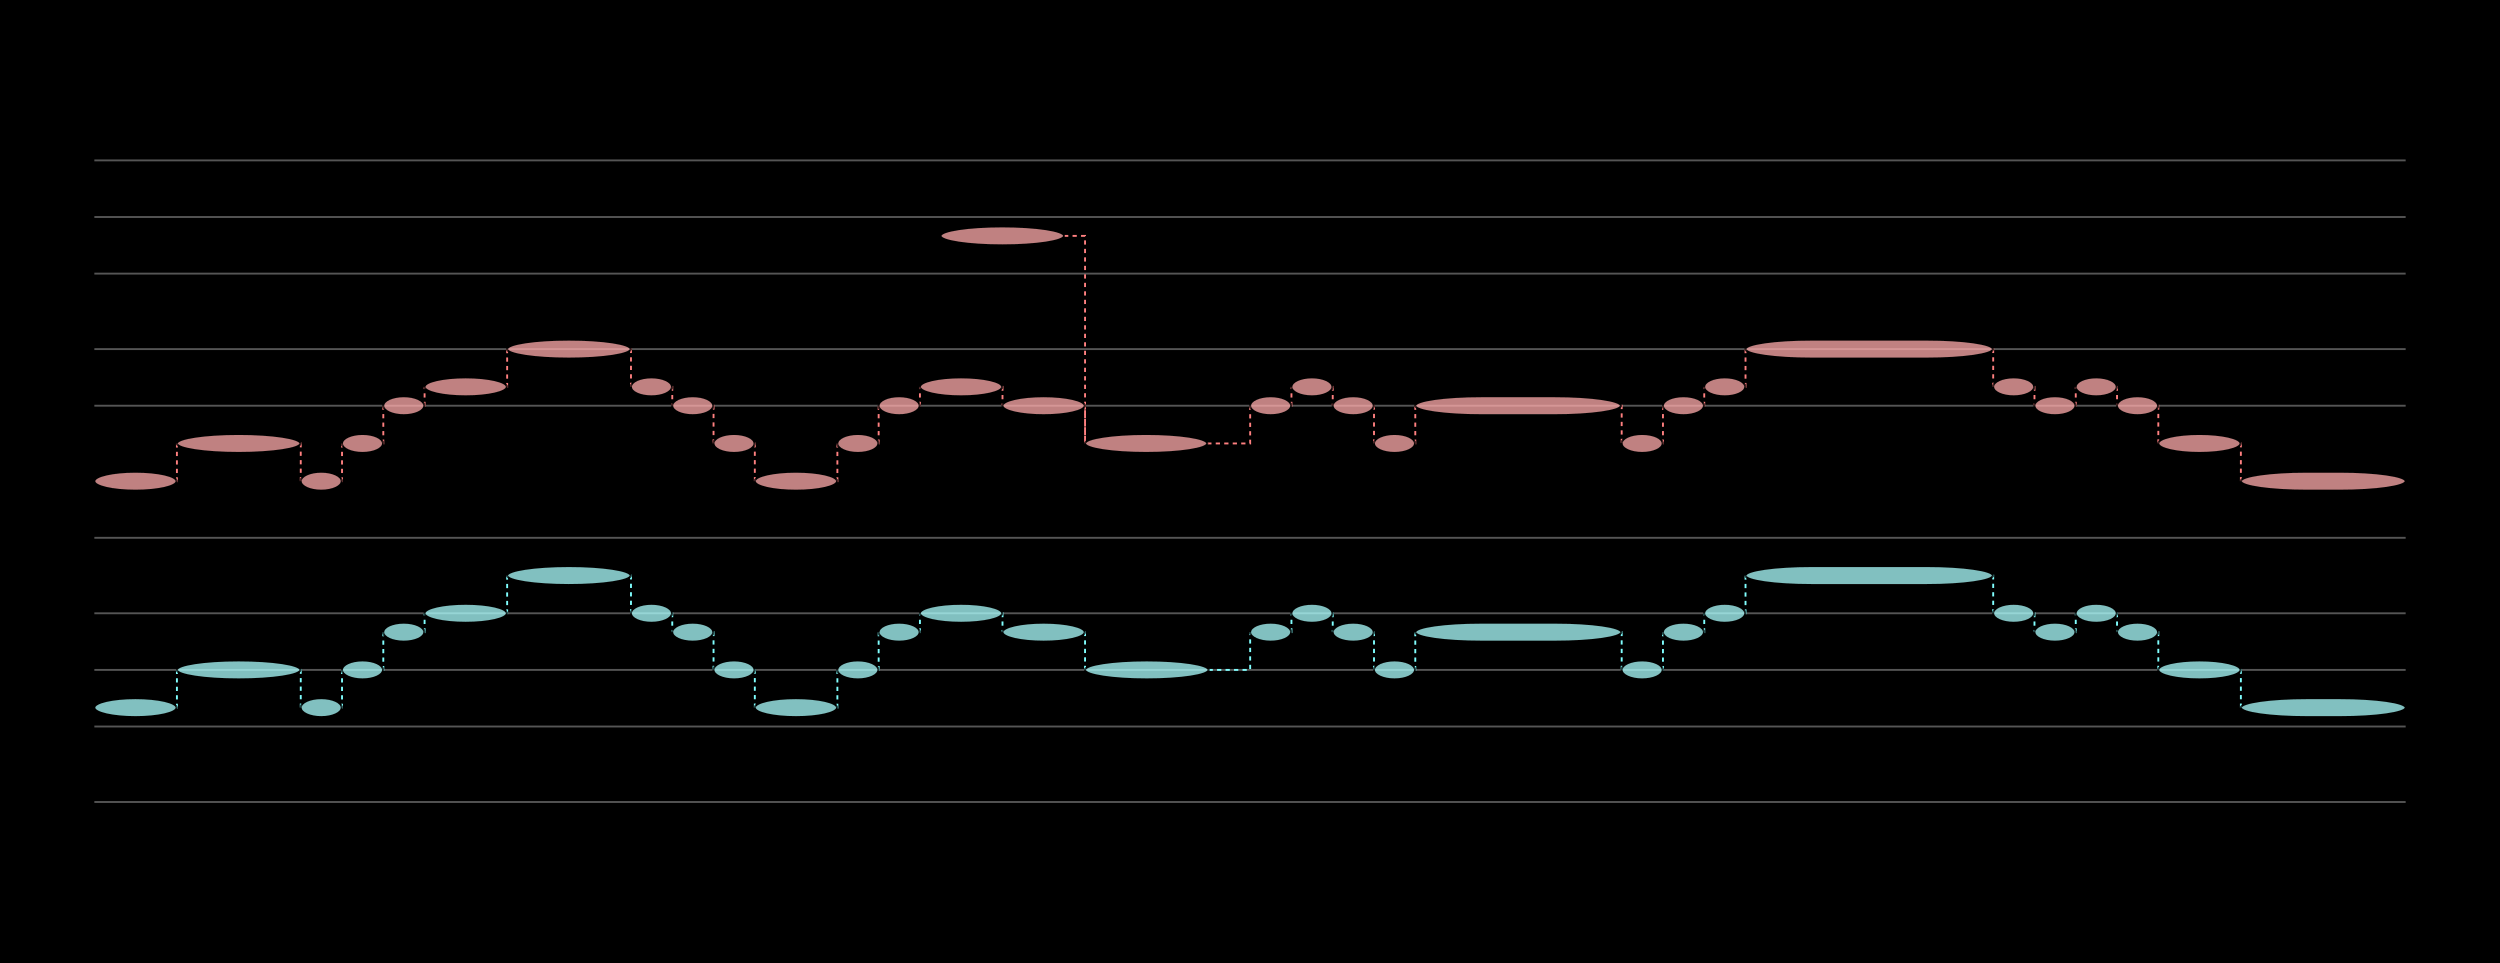
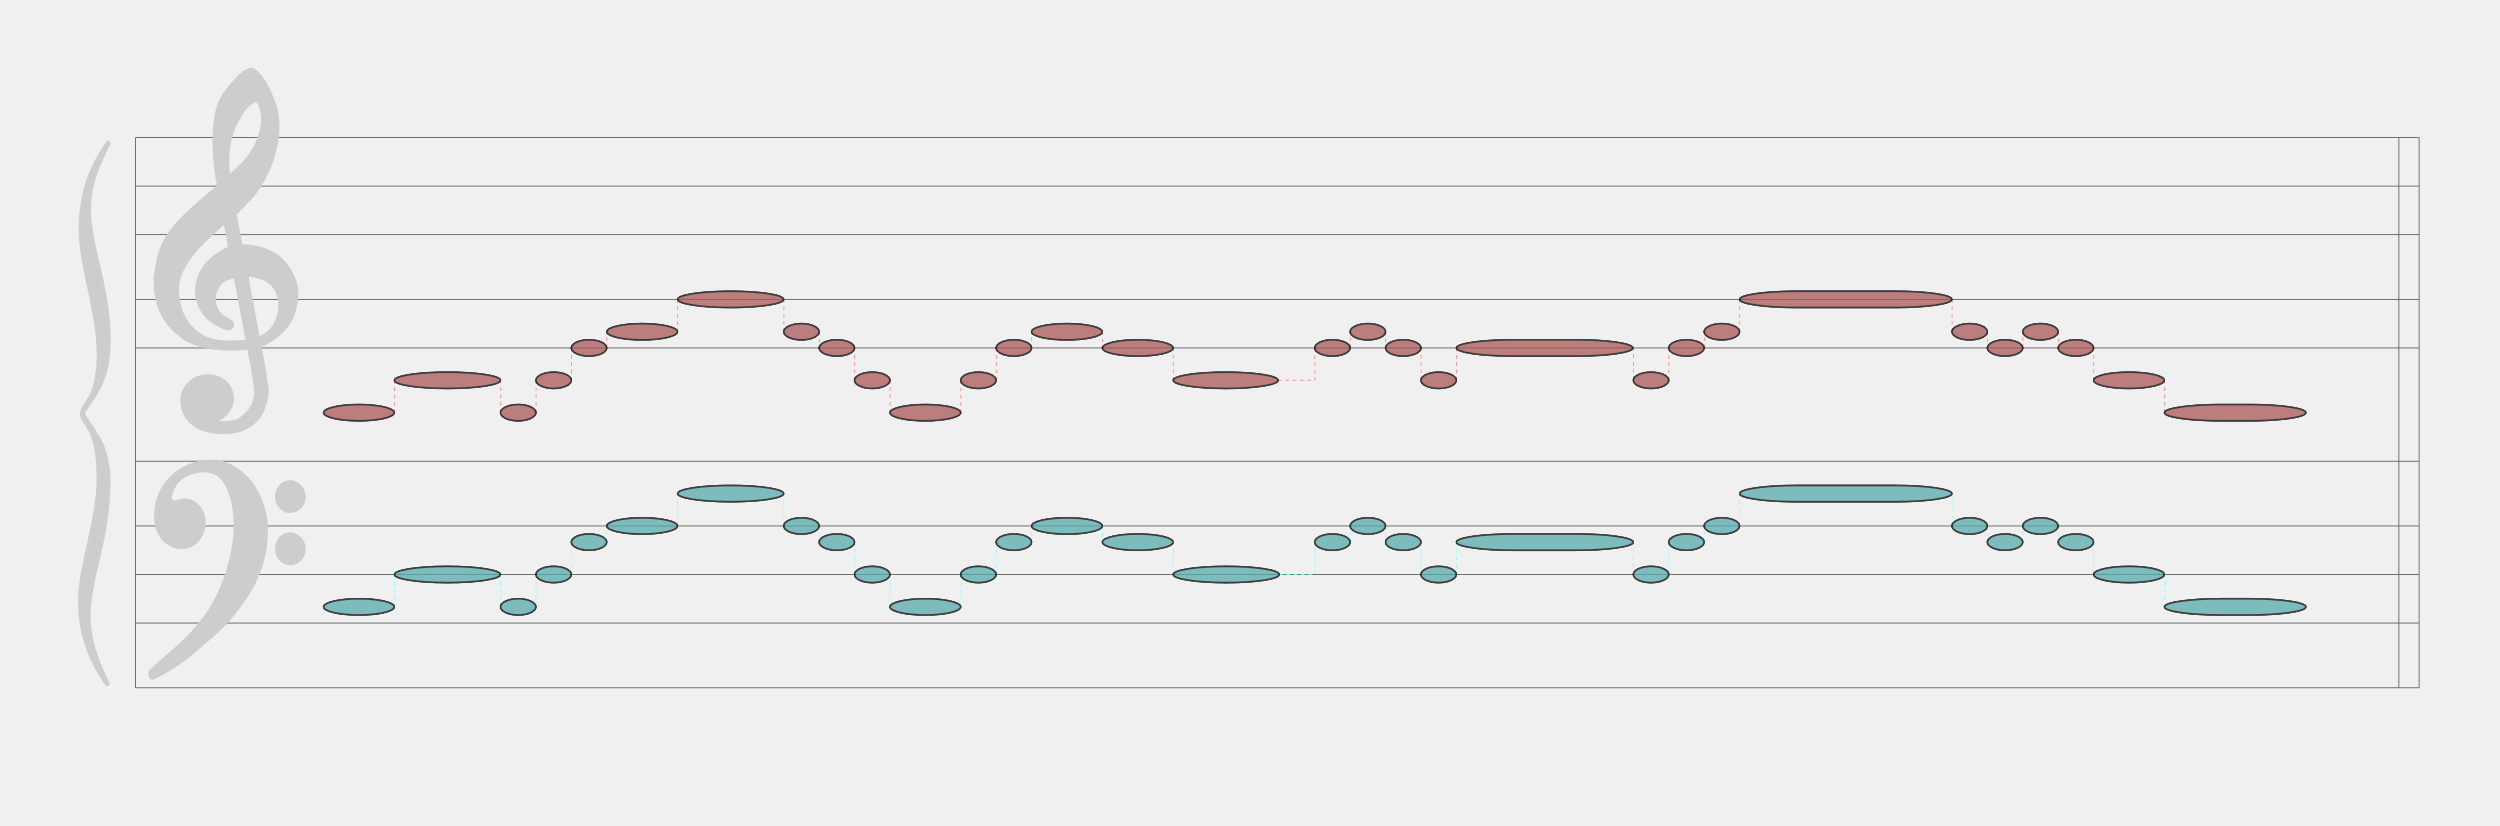
- <svg xmlns="http://www.w3.org/2000/svg" version="1.1" viewPort="0 40 34.995 41" viewBox="-50 -50 1324.82 510" width="1324.82" height="510">
+ <svg xmlns="http://www.w3.org/2000/svg" version="1.1" viewPort="0 40 34.995 41" viewBox="-200 -50 1544.82 510" width="1544.82" height="510">
  <filter id="constantOpacity">
    <feComponentTransfer>
      <feFuncA type="table" tableValues="0 .5 .5" />
    </feComponentTransfer>
  </filter>
-   <rect class="background" x="-500%" y="-500%" width="1000%" height="1000%" style="fill:black" />
  <g transform="scale(35, -10) translate(0, -81)">
-     <g class="staff-lines" stroke-width="0.1" stroke="#555555">
-       <path d="M0 64.5 L34.995 64.5" />
-       <path d="M0 67.5 L34.995 67.5" />
-       <path d="M0 71.5 L34.995 71.5" />
-       <path d="M0 74.5 L34.995 74.5" />
-       <path d="M0 77.5 L34.995 77.5" />
-       <path d="M0 43.5 L34.995 43.5" />
-       <path d="M0 47.5 L34.995 47.5" />
-       <path d="M0 50.5 L34.995 50.5" />
-       <path d="M0 53.5 L34.995 53.5" />
-       <path d="M0 57.5 L34.995 57.5" />
+     <g class="staff-lines" stroke-width="0.5" stroke="#555555">
+       <path vector-effect="non-scaling-stroke" d="M-3.321 64.5 L36.995 64.5" />
+       <path vector-effect="non-scaling-stroke" d="M-3.321 67.5 L36.995 67.5" />
+       <path vector-effect="non-scaling-stroke" d="M-3.321 71.5 L36.995 71.5" />
+       <path vector-effect="non-scaling-stroke" d="M-3.321 74.5 L36.995 74.5" />
+       <path vector-effect="non-scaling-stroke" d="M-3.321 77.5 L36.995 77.5" />
+       <path vector-effect="non-scaling-stroke" d="M-3.321 43.5 L36.995 43.5" />
+       <path vector-effect="non-scaling-stroke" d="M-3.321 47.5 L36.995 47.5" />
+       <path vector-effect="non-scaling-stroke" d="M-3.321 50.5 L36.995 50.5" />
+       <path vector-effect="non-scaling-stroke" d="M-3.321 53.5 L36.995 53.5" />
+       <path vector-effect="non-scaling-stroke" d="M-3.321 57.5 L36.995 57.5" />
+       <path vector-effect="non-scaling-stroke" d="M36.638,43.5 L36.638,77.5" />
+       <path vector-effect="non-scaling-stroke" d="M36.995,43.5 L36.995,77.5" />
+       <path vector-effect="non-scaling-stroke" d="M-3.321,43.5 L-3.321,77.5 z" />
+     </g>
+     <g transform="scale(0.714286, 1)">
+       <g vector-effect="non-scaling-stroke" class="treble-clef" stroke="#cdcdcd" stroke-width="3" fill="#cdcdcd" transform="translate(-17.25, 5.15) scale(0.06, 0.07)">
+         <path vector-effect="non-scaling-stroke" d="M250.026,1080.111c-2.375-5.813-4.501-12.037-5.616-19.656c-1.07-7.32-1.387-15.609-1.62-23.113    c-0.426-13.713,0.409-28.548,1.296-41.038c0.132-1.861,0.517-3.882,0.432-5.183c-0.118-1.794-1.622-3.834-2.484-5.401    c-4.551-8.266-9.023-16.291-13.176-25.488c-3.56-7.883-6.46-16.235-8.316-27.648c-1.087-6.682-1.406-14.26-2.053-21.816   c0-3.313,0-6.623,0-9.936c0.817-17.854,4.099-30.916,9.396-39.743c1.084-1.808,2.228-3.951,3.24-5.186    c6.218-7.579,16.081-9.873,25.812-7.343c0.598-8.887,1.858-19.53,2.376-28.944c0.193-3.49,0.54-7.194,0.54-10.368    c-0.003-13.193-3.44-20.603-7.452-26.135c-3.645-2.613-9.925-3.099-13.176,0.43c4.904-0.174,8.174,5.425,9.612,12.744    c2.427,12.351-1.738,24.386-7.344,25.918c-8.458,2.316-13.738-12.691-11.556-28.295c1.622-11.598,6.603-18.42,13.176-19.655    c5.073-0.956,10.149,0.426,13.608,5.399c1.988,2.858,4.009,7.685,4.968,11.879c1.246,5.448,2.18,12.212,2.16,18.792    c-0.01,3.246-0.453,6.761-0.648,10.152c-0.614,10.689-1.579,19.729-2.376,29.812c6.095,5.437,10.941,13.432,13.392,25.704    c1.302,6.52,2.035,15.517,1.727,23.111c-0.375,9.302-2.565,17.712-5.183,23.975c-3.863,9.248-9.852,13.985-17.604,14.257    c-0.849,9.749-1.633,19.633-2.593,29.159c2.376,4.619,4.55,9.643,6.805,14.906c2.185,5.095,3.892,11.286,5.508,17.712    c2.98,11.855,5.576,29.004,5.4,46.44c-0.102,10.157-1.538,19.319-3.24,27.215c-1.691,7.847-3.557,15.81-6.912,20.089    c-0.36,0-0.72,0-1.08,0C254.113,1090.306,252.068,1085.104,250.026,1080.111z M248.19,997.6    c-1.362,15.429-0.295,36.475,2.7,48.384c1.367,5.441,2.426,10.329,4.428,15.122c0.854,2.04,3.006,5.909,4.104,5.83    c2.104-0.153,3.064-9.245,3.24-13.824c0.542-14.092-2.623-28.387-5.832-37.366C254.247,1008.515,250.911,1002.572,248.19,997.6z     M249.27,935.823c-6.565-5.809-13.02-17.569-13.716-34.776c-0.425-10.517,1.463-18.693,3.888-24.624    c1.422-3.478,3.789-6.692,6.156-9.072c1.287-1.293,4.09-3.666,3.996,1.296c-0.048,2.584-2.504,4.06-3.888,6.263    c-2.557,4.079-4.489,12.399-3.348,21.385c0.481,3.784,1.636,7.983,2.808,10.153c1.458,2.697,3.725,4.34,6.048,5.615    c1.987-19.137,3.451-39.323,5.292-58.753c-4.493-1.347-9.224-1.49-13.068-0.213c-6.922,2.298-11.753,12.045-14.256,23.111    c-1.838,8.128-2.944,20.546-1.837,31.752c0.529,5.353,1.939,11.271,3.348,15.984c4.113,13.751,11.055,26.606,16.308,36.289    C247.971,952.523,248.466,943.862,249.27,935.823z M260.286,855.473c-1.479,19.361-3.545,38.701-4.86,57.671    c5.07-0.638,9.023-3.541,11.556-9.718c4.25-10.369,3.378-29.217-0.648-39.53C264.924,860.283,262.694,856.868,260.286,855.473z" />
+       </g>
+       <g class="bass-clef" fill="#cdcdcd" stroke="#cdcdcd" transform="scale(1.02, 1) translate(-0.25, 0.25)" stroke-width="3">
+         <g transform="matrix(0.1835537,0,0,0.1830159,-98.29797,-1128.841)">
+           <path vector-effect="non-scaling-stroke" d="M514.308,6407.837c3.419,4.086,5.655,9.64,7.124,12.803     c2.204,4.648,4.046,10.097,5.538,16.384c1.492,6.287,2.238,13.068,2.238,20.385c0,4.115-0.338,7.925-0.991,11.507     c-0.653,3.543-1.527,6.4-2.647,8.459c-1.108,2.095-2.297,3.125-3.545,3.125c-1.142,0-2.262-0.687-3.369-2.135     c-1.119-1.41-2.029-3.505-2.752-6.325c-0.711-2.819-1.073-6.135-1.073-9.982c0-3.011,0.326-5.411,0.968-7.317     c0.653-1.867,1.446-2.78,2.379-2.78c0.513,0,0.991,0.342,1.422,1.104c0.431,0.724,0.769,1.753,1.014,3.011     c0.245,1.257,0.373,2.628,0.373,4.077c0,2.019-0.245,3.733-0.735,5.144c-0.501,1.41-1.049,2.132-1.667,2.132     c-0.21,0-0.466-0.152-0.781-0.38c-0.303-0.229-0.501-0.342-0.571-0.342c-0.14,0-0.292,0.152-0.466,0.495     c-0.175,0.342-0.268,0.799-0.292,1.41c0.07,0.495,0.117,0.838,0.117,1.104c0.338,2.896,0.944,4.953,1.796,6.249     c0.863,1.258,1.784,1.905,2.763,1.905c1.014,0,1.83-0.953,2.46-2.858c0.63-1.943,1.073-4.344,1.329-7.277     c0.268-2.896,0.396-5.981,0.396-9.22c-0.035-3.468-0.221-7.125-0.583-10.897c-0.361-3.81-0.804-7.163-1.317-10.059     c-0.653-3.925-1.458-7.468-2.414-10.593c-0.956-3.124-1.889-5.752-2.775-7.849c-0.886-2.133-2.731-5.973-4.104-9.297     C514,6409.468,514.126,6407.62,514.308,6407.837z" />
+           <path vector-effect="non-scaling-stroke" d="M531.259,6465.557c0.313-0.979,0.705-1.415,1.189-1.415     c0.457,0,0.862,0.436,1.228,1.306c0.339,0.908,0.522,2.032,0.522,3.339c0,1.233-0.17,2.358-0.522,3.302     c-0.353,0.979-0.745,1.488-1.163,1.488c-0.483,0-0.888-0.436-1.215-1.343c-0.34-0.871-0.509-1.958-0.509-3.266     C530.789,6467.626,530.945,6466.5,531.259,6465.557z" />
+           <path vector-effect="non-scaling-stroke" d="M531.272,6447.847c0.327-0.871,0.732-1.342,1.241-1.342     c0.457,0,0.849,0.471,1.189,1.378c0.327,0.908,0.497,2.033,0.497,3.447c0,1.162-0.183,2.214-0.522,3.193     c-0.366,0.98-0.745,1.452-1.163,1.452c-0.509,0-0.914-0.436-1.241-1.343c-0.313-0.87-0.483-1.996-0.483-3.301     C530.789,6449.879,530.958,6448.717,531.272,6447.847z" />
+         </g>
+       </g>
+     </g>
+     <g transform="scale(0.714286, 1)">
+       <g class="brace" transform="rotate(0.2) translate(30.5,-324) scale(1,-1) scale(.0175)">
+         <path vector-effect="non-scaling-stroke" stroke="#cdcdcd" fill="#cdcdcd" stroke-width="3" stroke-linejoin="round" d="M-2031.812-22924.453    c-24.919,88.91-36.494,171.418-39.024,279.09c-2.379,101.156,9.877,207.264,16.991,305.533    c6.605,91.162,10.955,191.51-0.048,282.248c-2.757,22.732-8.614,43.227-13.597,63.254c-8.261,33.207-2.886,38.68,5.136,72.111    c10.485,43.689,11.808,90.887,13.172,140.795c3.604,132-16.215,270.613-24.675,400.074    c-8.818,134.883,3.651,255.861,34.113,366.164c-17.906-92.289-29.886-179.082-25.068-283.635    c4.572-99.275,18.379-195.207,24.078-294.23c5.11-88.826,9.914-203.154-8.344-284.342c-4.91-21.82-10.217-42.227-15.835-62.98    c-9.146-33.812-7.235-31.322,2.353-65.664c11.021-39.504,20.774-80.965,24.589-128.662c10.5-131.361-2.347-271.072-13.816-398.416    c-5.957-66.148-10.878-134.006-7.34-202.238C-2055.575-22803.877-2044.086-22863.117-2031.812-22924.453L-2031.812-22924.453z" />
+       </g>
    </g>
    <g style="stroke-width:1; stroke:black;">
-       <g class="note-lines track-2" fill="none" stroke="hsl(180, 100%, 75%)" stroke-dasharray="2.25" stroke-width="1">
+       <g class="note-lines track-2" fill="none" stroke="hsl(180, 100%, 75%)" stroke-dasharray="2.25" vector-effect="non-scaling-stroke" stroke-width="0.5">
        <path vector-effect="non-scaling-stroke" d=" M1.245 48.5 L1.25 48.5 L1.25 50.5" />
        <path vector-effect="non-scaling-stroke" d=" M3.12 50.5 L3.125 50.5 L3.125 48.5" />
        <path vector-effect="non-scaling-stroke" d=" M3.745 48.5 L3.75 48.5 L3.75 50.5" />
        <path vector-effect="non-scaling-stroke" d=" M4.37 50.5 L4.375 50.5 L4.375 52.5" />
        <path vector-effect="non-scaling-stroke" d=" M4.995 52.5 L5 52.5 L5 53.5" />
        <path vector-effect="non-scaling-stroke" d=" M6.245 53.5 L6.25 53.5 L6.25 55.5" />
        <path vector-effect="non-scaling-stroke" d=" M8.12 55.5 L8.125 55.5 L8.125 53.5" />
        <path vector-effect="non-scaling-stroke" d=" M8.745 53.5 L8.75 53.5 L8.75 52.5" />
        <path vector-effect="non-scaling-stroke" d=" M9.37 52.5 L9.375 52.5 L9.375 50.5" />
        <path vector-effect="non-scaling-stroke" d=" M9.995 50.5 L10 50.5 L10 48.5" />
        <path vector-effect="non-scaling-stroke" d=" M11.245 48.5 L11.25 48.5 L11.25 50.5" />
        <path vector-effect="non-scaling-stroke" d=" M11.87 50.5 L11.875 50.5 L11.875 52.5" />
        <path vector-effect="non-scaling-stroke" d=" M12.495 52.5 L12.5 52.5 L12.5 53.5" />
        <path vector-effect="non-scaling-stroke" d=" M13.745 53.5 L13.75 53.5 L13.75 52.5" />
        <path vector-effect="non-scaling-stroke" d=" M14.995 52.5 L15 52.5 L15 50.5" />
        <path vector-effect="non-scaling-stroke" d=" M16.87 50.5 L17.5 50.5 L17.5 52.5" />
        <path vector-effect="non-scaling-stroke" d=" M18.12 52.5 L18.125 52.5 L18.125 53.5" />
        <path vector-effect="non-scaling-stroke" d=" M18.745 53.5 L18.75 53.5 L18.75 52.5" />
        <path vector-effect="non-scaling-stroke" d=" M19.37 52.5 L19.375 52.5 L19.375 50.5" />
        <path vector-effect="non-scaling-stroke" d=" M19.995 50.5 L20 50.5 L20 52.5" />
        <path vector-effect="non-scaling-stroke" d=" M23.12 52.5 L23.125 52.5 L23.125 50.5" />
        <path vector-effect="non-scaling-stroke" d=" M23.745 50.5 L23.75 50.5 L23.75 52.5" />
        <path vector-effect="non-scaling-stroke" d=" M24.37 52.5 L24.375 52.5 L24.375 53.5" />
        <path vector-effect="non-scaling-stroke" d=" M24.995 53.5 L25 53.5 L25 55.5" />
        <path vector-effect="non-scaling-stroke" d=" M28.745 55.5 L28.75 55.5 L28.75 53.5" />
        <path vector-effect="non-scaling-stroke" d=" M29.37 53.5 L29.375 53.5 L29.375 52.5" />
        <path vector-effect="non-scaling-stroke" d=" M29.995 52.5 L30 52.5 L30 53.5" />
        <path vector-effect="non-scaling-stroke" d=" M30.62 53.5 L30.625 53.5 L30.625 52.5" />
        <path vector-effect="non-scaling-stroke" d=" M31.245 52.5 L31.25 52.5 L31.25 50.5" />
        <path vector-effect="non-scaling-stroke" d=" M32.495 50.5 L32.5 50.5 L32.5 48.5" />
      </g>
-       <g class="note-lines track-1" fill="none" stroke="hsl(0, 100%, 75%)" stroke-dasharray="2.25" stroke-width="1">
+       <g class="note-lines track-1" fill="none" stroke="hsl(0, 100%, 75%)" stroke-dasharray="2.25" vector-effect="non-scaling-stroke" stroke-width="0.5">
        <path vector-effect="non-scaling-stroke" d=" M1.245 60.5 L1.25 60.5 L1.25 62.5" />
        <path vector-effect="non-scaling-stroke" d=" M3.12 62.5 L3.125 62.5 L3.125 60.5" />
        <path vector-effect="non-scaling-stroke" d=" M3.745 60.5 L3.75 60.5 L3.75 62.5" />
        <path vector-effect="non-scaling-stroke" d=" M4.37 62.5 L4.375 62.5 L4.375 64.5" />
        <path vector-effect="non-scaling-stroke" d=" M4.995 64.5 L5 64.5 L5 65.5" />
        <path vector-effect="non-scaling-stroke" d=" M6.245 65.5 L6.25 65.5 L6.25 67.5" />
        <path vector-effect="non-scaling-stroke" d=" M8.12 67.5 L8.125 67.5 L8.125 65.5" />
        <path vector-effect="non-scaling-stroke" d=" M8.745 65.5 L8.75 65.5 L8.75 64.5" />
        <path vector-effect="non-scaling-stroke" d=" M9.37 64.5 L9.375 64.5 L9.375 62.5" />
        <path vector-effect="non-scaling-stroke" d=" M9.995 62.5 L10 62.5 L10 60.5" />
        <path vector-effect="non-scaling-stroke" d=" M11.245 60.5 L11.25 60.5 L11.25 62.5" />
        <path vector-effect="non-scaling-stroke" d=" M11.87 62.5 L11.875 62.5 L11.875 64.5" />
        <path vector-effect="non-scaling-stroke" d=" M12.495 64.5 L12.5 64.5 L12.5 65.5" />
        <path vector-effect="non-scaling-stroke" d=" M13.745 65.5 L13.75 65.5 L13.75 64.5" />
-         <path vector-effect="non-scaling-stroke" d=" M14.682 73.5 L15 73.5 L15 62.5" />
        <path vector-effect="non-scaling-stroke" d=" M14.995 64.5 L15 64.5 L15 62.5" />
        <path vector-effect="non-scaling-stroke" d=" M16.85 62.5 L17.5 62.5 L17.5 64.5" />
        <path vector-effect="non-scaling-stroke" d=" M18.12 64.5 L18.125 64.5 L18.125 65.5" />
        <path vector-effect="non-scaling-stroke" d=" M18.745 65.5 L18.75 65.5 L18.75 64.5" />
        <path vector-effect="non-scaling-stroke" d=" M19.37 64.5 L19.375 64.5 L19.375 62.5" />
        <path vector-effect="non-scaling-stroke" d=" M19.995 62.5 L20 62.5 L20 64.5" />
        <path vector-effect="non-scaling-stroke" d=" M23.112 64.5 L23.125 64.5 L23.125 62.5" />
        <path vector-effect="non-scaling-stroke" d=" M23.745 62.5 L23.75 62.5 L23.75 64.5" />
        <path vector-effect="non-scaling-stroke" d=" M24.37 64.5 L24.375 64.5 L24.375 65.5" />
        <path vector-effect="non-scaling-stroke" d=" M24.995 65.5 L25 65.5 L25 67.5" />
        <path vector-effect="non-scaling-stroke" d=" M28.745 67.5 L28.75 67.5 L28.75 65.5" />
        <path vector-effect="non-scaling-stroke" d=" M29.37 65.5 L29.375 65.5 L29.375 64.5" />
        <path vector-effect="non-scaling-stroke" d=" M29.995 64.5 L30 64.5 L30 65.5" />
        <path vector-effect="non-scaling-stroke" d=" M30.62 65.5 L30.625 65.5 L30.625 64.5" />
        <path vector-effect="non-scaling-stroke" d=" M31.245 64.5 L31.25 64.5 L31.25 62.5" />
        <path vector-effect="non-scaling-stroke" d=" M32.495 62.5 L32.5 62.5 L32.5 60.5" />
      </g>
-       <g opacity="0.5" class="note-backdrops track-2" style="fill:white;">
+       <g opacity="0.5" class="note-backdrops track-2" style="fill:black;">
        <g class="note key-48 ont-0d000 offt-1d245 minima">
          <rect vector-effect="non-scaling-stroke" rx="1" ry="1" x="0" y="48" width="1.245" height="1" />
        </g>
        <g class="note key-50 ont-1d250 offt-3d120">
          <rect vector-effect="non-scaling-stroke" rx="1" ry="1" x="1.25" y="50" width="1.87" height="1" />
        </g>
        <g class="note key-48 ont-3d125 offt-3d745 minima">
          <rect vector-effect="non-scaling-stroke" rx="1" ry="1" x="3.125" y="48" width="0.62" height="1" />
        </g>
        <g class="note key-50 ont-3d750 offt-4d370">
          <rect vector-effect="non-scaling-stroke" rx="1" ry="1" x="3.75" y="50" width="0.62" height="1" />
        </g>
        <g class="note key-52 ont-4d375 offt-4d995">
          <rect vector-effect="non-scaling-stroke" rx="1" ry="1" x="4.375" y="52" width="0.62" height="1" />
        </g>
        <g class="note key-53 ont-5d000 offt-6d245">
          <rect vector-effect="non-scaling-stroke" rx="1" ry="1" x="5" y="53" width="1.245" height="1" />
        </g>
        <g class="note key-55 ont-6d250 offt-8d120 maxima">
          <rect vector-effect="non-scaling-stroke" rx="1" ry="1" x="6.25" y="55" width="1.87" height="1" />
        </g>
        <g class="note key-53 ont-8d125 offt-8d745">
          <rect vector-effect="non-scaling-stroke" rx="1" ry="1" x="8.125" y="53" width="0.62" height="1" />
        </g>
        <g class="note key-52 ont-8d750 offt-9d370">
          <rect vector-effect="non-scaling-stroke" rx="1" ry="1" x="8.75" y="52" width="0.62" height="1" />
        </g>
        <g class="note key-50 ont-9d375 offt-9d995">
          <rect vector-effect="non-scaling-stroke" rx="1" ry="1" x="9.375" y="50" width="0.62" height="1" />
        </g>
        <g class="note key-48 ont-10d000 offt-11d245 minima">
          <rect vector-effect="non-scaling-stroke" rx="1" ry="1" x="10" y="48" width="1.245" height="1" />
        </g>
        <g class="note key-50 ont-11d250 offt-11d870">
          <rect vector-effect="non-scaling-stroke" rx="1" ry="1" x="11.25" y="50" width="0.62" height="1" />
        </g>
        <g class="note key-52 ont-11d875 offt-12d495">
          <rect vector-effect="non-scaling-stroke" rx="1" ry="1" x="11.875" y="52" width="0.62" height="1" />
        </g>
        <g class="note key-53 ont-12d500 offt-13d745">
          <rect vector-effect="non-scaling-stroke" rx="1" ry="1" x="12.5" y="53" width="1.245" height="1" />
        </g>
        <g class="note key-52 ont-13d750 offt-14d995">
          <rect vector-effect="non-scaling-stroke" rx="1" ry="1" x="13.75" y="52" width="1.245" height="1" />
        </g>
        <g class="note key-50 ont-15d000 offt-16d870">
          <rect vector-effect="non-scaling-stroke" rx="1" ry="1" x="15" y="50" width="1.87" height="1" />
        </g>
        <g class="note key-52 ont-17d500 offt-18d120">
          <rect vector-effect="non-scaling-stroke" rx="1" ry="1" x="17.5" y="52" width="0.62" height="1" />
        </g>
        <g class="note key-53 ont-18d125 offt-18d745">
          <rect vector-effect="non-scaling-stroke" rx="1" ry="1" x="18.125" y="53" width="0.62" height="1" />
        </g>
        <g class="note key-52 ont-18d750 offt-19d370">
          <rect vector-effect="non-scaling-stroke" rx="1" ry="1" x="18.75" y="52" width="0.62" height="1" />
        </g>
        <g class="note key-50 ont-19d375 offt-19d995">
          <rect vector-effect="non-scaling-stroke" rx="1" ry="1" x="19.375" y="50" width="0.62" height="1" />
        </g>
        <g class="note key-52 ont-20d000 offt-23d120">
          <rect vector-effect="non-scaling-stroke" rx="1" ry="1" x="20" y="52" width="3.12" height="1" />
        </g>
        <g class="note key-50 ont-23d125 offt-23d745">
          <rect vector-effect="non-scaling-stroke" rx="1" ry="1" x="23.125" y="50" width="0.62" height="1" />
        </g>
        <g class="note key-52 ont-23d750 offt-24d370">
          <rect vector-effect="non-scaling-stroke" rx="1" ry="1" x="23.75" y="52" width="0.62" height="1" />
        </g>
        <g class="note key-53 ont-24d375 offt-24d995">
          <rect vector-effect="non-scaling-stroke" rx="1" ry="1" x="24.375" y="53" width="0.62" height="1" />
        </g>
        <g class="note key-55 ont-25d000 offt-28d745 maxima">
          <rect vector-effect="non-scaling-stroke" rx="1" ry="1" x="25" y="55" width="3.745" height="1" />
        </g>
        <g class="note key-53 ont-28d750 offt-29d370">
          <rect vector-effect="non-scaling-stroke" rx="1" ry="1" x="28.75" y="53" width="0.62" height="1" />
        </g>
        <g class="note key-52 ont-29d375 offt-29d995">
          <rect vector-effect="non-scaling-stroke" rx="1" ry="1" x="29.375" y="52" width="0.62" height="1" />
        </g>
        <g class="note key-53 ont-30d000 offt-30d620">
          <rect vector-effect="non-scaling-stroke" rx="1" ry="1" x="30" y="53" width="0.62" height="1" />
        </g>
        <g class="note key-52 ont-30d625 offt-31d245">
          <rect vector-effect="non-scaling-stroke" rx="1" ry="1" x="30.625" y="52" width="0.62" height="1" />
        </g>
        <g class="note key-50 ont-31d250 offt-32d495">
          <rect vector-effect="non-scaling-stroke" rx="1" ry="1" x="31.25" y="50" width="1.245" height="1" />
        </g>
        <g class="note key-48 ont-32d500 offt-34d995 minima">
          <rect vector-effect="non-scaling-stroke" rx="1" ry="1" x="32.5" y="48" width="2.495" height="1" />
        </g>
      </g>
-       <g opacity="0.5" class="note-backdrops track-1" style="fill:white;">
+       <g opacity="0.5" class="note-backdrops track-1" style="fill:black;">
        <g class="note key-60 ont-0d000 offt-1d245 minima">
          <rect vector-effect="non-scaling-stroke" rx="1" ry="1" x="0" y="60" width="1.245" height="1" />
        </g>
        <g class="note key-62 ont-1d250 offt-3d120">
          <rect vector-effect="non-scaling-stroke" rx="1" ry="1" x="1.25" y="62" width="1.87" height="1" />
        </g>
        <g class="note key-60 ont-3d125 offt-3d745 minima">
          <rect vector-effect="non-scaling-stroke" rx="1" ry="1" x="3.125" y="60" width="0.62" height="1" />
        </g>
        <g class="note key-62 ont-3d750 offt-4d370">
          <rect vector-effect="non-scaling-stroke" rx="1" ry="1" x="3.75" y="62" width="0.62" height="1" />
        </g>
        <g class="note key-64 ont-4d375 offt-4d995">
          <rect vector-effect="non-scaling-stroke" rx="1" ry="1" x="4.375" y="64" width="0.62" height="1" />
        </g>
        <g class="note key-65 ont-5d000 offt-6d245">
          <rect vector-effect="non-scaling-stroke" rx="1" ry="1" x="5" y="65" width="1.245" height="1" />
        </g>
-         <g class="note key-67 ont-6d250 offt-8d120">
+         <g class="note key-67 ont-6d250 offt-8d120 maxima">
          <rect vector-effect="non-scaling-stroke" rx="1" ry="1" x="6.25" y="67" width="1.87" height="1" />
        </g>
        <g class="note key-65 ont-8d125 offt-8d745">
          <rect vector-effect="non-scaling-stroke" rx="1" ry="1" x="8.125" y="65" width="0.62" height="1" />
        </g>
        <g class="note key-64 ont-8d750 offt-9d370">
          <rect vector-effect="non-scaling-stroke" rx="1" ry="1" x="8.75" y="64" width="0.62" height="1" />
        </g>
        <g class="note key-62 ont-9d375 offt-9d995">
          <rect vector-effect="non-scaling-stroke" rx="1" ry="1" x="9.375" y="62" width="0.62" height="1" />
        </g>
        <g class="note key-60 ont-10d000 offt-11d245 minima">
          <rect vector-effect="non-scaling-stroke" rx="1" ry="1" x="10" y="60" width="1.245" height="1" />
        </g>
        <g class="note key-62 ont-11d250 offt-11d870">
          <rect vector-effect="non-scaling-stroke" rx="1" ry="1" x="11.25" y="62" width="0.62" height="1" />
        </g>
        <g class="note key-64 ont-11d875 offt-12d495">
          <rect vector-effect="non-scaling-stroke" rx="1" ry="1" x="11.875" y="64" width="0.62" height="1" />
        </g>
        <g class="note key-65 ont-12d500 offt-13d745">
          <rect vector-effect="non-scaling-stroke" rx="1" ry="1" x="12.5" y="65" width="1.245" height="1" />
        </g>
-         <g class="note key-73 ont-12d813 offt-14d682 maxima">
-           <rect vector-effect="non-scaling-stroke" rx="1" ry="1" x="12.812" y="73" width="1.87" height="1" />
-         </g>
        <g class="note key-64 ont-13d750 offt-14d995">
          <rect vector-effect="non-scaling-stroke" rx="1" ry="1" x="13.75" y="64" width="1.245" height="1" />
        </g>
        <g class="note key-62 ont-15d000 offt-16d850">
          <rect vector-effect="non-scaling-stroke" rx="1" ry="1" x="15" y="62" width="1.85" height="1" />
        </g>
        <g class="note key-64 ont-17d500 offt-18d120">
          <rect vector-effect="non-scaling-stroke" rx="1" ry="1" x="17.5" y="64" width="0.62" height="1" />
        </g>
        <g class="note key-65 ont-18d125 offt-18d745">
          <rect vector-effect="non-scaling-stroke" rx="1" ry="1" x="18.125" y="65" width="0.62" height="1" />
        </g>
        <g class="note key-64 ont-18d750 offt-19d370">
          <rect vector-effect="non-scaling-stroke" rx="1" ry="1" x="18.75" y="64" width="0.62" height="1" />
        </g>
        <g class="note key-62 ont-19d375 offt-19d995">
          <rect vector-effect="non-scaling-stroke" rx="1" ry="1" x="19.375" y="62" width="0.62" height="1" />
        </g>
        <g class="note key-64 ont-20d000 offt-23d112">
          <rect vector-effect="non-scaling-stroke" rx="1" ry="1" x="20" y="64" width="3.112" height="1" />
        </g>
        <g class="note key-62 ont-23d125 offt-23d745">
          <rect vector-effect="non-scaling-stroke" rx="1" ry="1" x="23.125" y="62" width="0.62" height="1" />
        </g>
        <g class="note key-64 ont-23d750 offt-24d370">
          <rect vector-effect="non-scaling-stroke" rx="1" ry="1" x="23.75" y="64" width="0.62" height="1" />
        </g>
        <g class="note key-65 ont-24d375 offt-24d995">
          <rect vector-effect="non-scaling-stroke" rx="1" ry="1" x="24.375" y="65" width="0.62" height="1" />
        </g>
-         <g class="note key-67 ont-25d000 offt-28d745">
+         <g class="note key-67 ont-25d000 offt-28d745 maxima">
          <rect vector-effect="non-scaling-stroke" rx="1" ry="1" x="25" y="67" width="3.745" height="1" />
        </g>
        <g class="note key-65 ont-28d750 offt-29d370">
          <rect vector-effect="non-scaling-stroke" rx="1" ry="1" x="28.75" y="65" width="0.62" height="1" />
        </g>
        <g class="note key-64 ont-29d375 offt-29d995">
          <rect vector-effect="non-scaling-stroke" rx="1" ry="1" x="29.375" y="64" width="0.62" height="1" />
        </g>
        <g class="note key-65 ont-30d000 offt-30d620">
          <rect vector-effect="non-scaling-stroke" rx="1" ry="1" x="30" y="65" width="0.62" height="1" />
        </g>
        <g class="note key-64 ont-30d625 offt-31d245">
          <rect vector-effect="non-scaling-stroke" rx="1" ry="1" x="30.625" y="64" width="0.62" height="1" />
        </g>
        <g class="note key-62 ont-31d250 offt-32d495">
          <rect vector-effect="non-scaling-stroke" rx="1" ry="1" x="31.25" y="62" width="1.245" height="1" />
        </g>
        <g class="note key-60 ont-32d500 offt-34d995 minima">
          <rect vector-effect="non-scaling-stroke" rx="1" ry="1" x="32.5" y="60" width="2.495" height="1" />
        </g>
      </g>
      <g class="track-2" filter="url(#constantOpacity)" style="opacity:1; fill:hsl(180, 100%, 75%);">
        <g class="note key-48 ont-0d000 offt-1d245 minima">
          <rect vector-effect="non-scaling-stroke" rx="1" ry="1" x="0" y="48" width="1.245" height="1" />
        </g>
        <g class="note key-50 ont-1d250 offt-3d120">
          <rect vector-effect="non-scaling-stroke" rx="1" ry="1" x="1.25" y="50" width="1.87" height="1" />
        </g>
        <g class="note key-48 ont-3d125 offt-3d745 minima">
          <rect vector-effect="non-scaling-stroke" rx="1" ry="1" x="3.125" y="48" width="0.62" height="1" />
        </g>
        <g class="note key-50 ont-3d750 offt-4d370">
          <rect vector-effect="non-scaling-stroke" rx="1" ry="1" x="3.75" y="50" width="0.62" height="1" />
        </g>
        <g class="note key-52 ont-4d375 offt-4d995">
          <rect vector-effect="non-scaling-stroke" rx="1" ry="1" x="4.375" y="52" width="0.62" height="1" />
        </g>
        <g class="note key-53 ont-5d000 offt-6d245">
          <rect vector-effect="non-scaling-stroke" rx="1" ry="1" x="5" y="53" width="1.245" height="1" />
        </g>
        <g class="note key-55 ont-6d250 offt-8d120 maxima">
          <rect vector-effect="non-scaling-stroke" rx="1" ry="1" x="6.25" y="55" width="1.87" height="1" />
        </g>
        <g class="note key-53 ont-8d125 offt-8d745">
          <rect vector-effect="non-scaling-stroke" rx="1" ry="1" x="8.125" y="53" width="0.62" height="1" />
        </g>
        <g class="note key-52 ont-8d750 offt-9d370">
          <rect vector-effect="non-scaling-stroke" rx="1" ry="1" x="8.75" y="52" width="0.62" height="1" />
        </g>
        <g class="note key-50 ont-9d375 offt-9d995">
          <rect vector-effect="non-scaling-stroke" rx="1" ry="1" x="9.375" y="50" width="0.62" height="1" />
        </g>
        <g class="note key-48 ont-10d000 offt-11d245 minima">
          <rect vector-effect="non-scaling-stroke" rx="1" ry="1" x="10" y="48" width="1.245" height="1" />
        </g>
        <g class="note key-50 ont-11d250 offt-11d870">
          <rect vector-effect="non-scaling-stroke" rx="1" ry="1" x="11.25" y="50" width="0.62" height="1" />
        </g>
        <g class="note key-52 ont-11d875 offt-12d495">
          <rect vector-effect="non-scaling-stroke" rx="1" ry="1" x="11.875" y="52" width="0.62" height="1" />
        </g>
        <g class="note key-53 ont-12d500 offt-13d745">
          <rect vector-effect="non-scaling-stroke" rx="1" ry="1" x="12.5" y="53" width="1.245" height="1" />
        </g>
        <g class="note key-52 ont-13d750 offt-14d995">
          <rect vector-effect="non-scaling-stroke" rx="1" ry="1" x="13.75" y="52" width="1.245" height="1" />
        </g>
        <g class="note key-50 ont-15d000 offt-16d870">
          <rect vector-effect="non-scaling-stroke" rx="1" ry="1" x="15" y="50" width="1.87" height="1" />
        </g>
        <g class="note key-52 ont-17d500 offt-18d120">
          <rect vector-effect="non-scaling-stroke" rx="1" ry="1" x="17.5" y="52" width="0.62" height="1" />
        </g>
        <g class="note key-53 ont-18d125 offt-18d745">
          <rect vector-effect="non-scaling-stroke" rx="1" ry="1" x="18.125" y="53" width="0.62" height="1" />
        </g>
        <g class="note key-52 ont-18d750 offt-19d370">
          <rect vector-effect="non-scaling-stroke" rx="1" ry="1" x="18.75" y="52" width="0.62" height="1" />
        </g>
        <g class="note key-50 ont-19d375 offt-19d995">
          <rect vector-effect="non-scaling-stroke" rx="1" ry="1" x="19.375" y="50" width="0.62" height="1" />
        </g>
        <g class="note key-52 ont-20d000 offt-23d120">
          <rect vector-effect="non-scaling-stroke" rx="1" ry="1" x="20" y="52" width="3.12" height="1" />
        </g>
        <g class="note key-50 ont-23d125 offt-23d745">
          <rect vector-effect="non-scaling-stroke" rx="1" ry="1" x="23.125" y="50" width="0.62" height="1" />
        </g>
        <g class="note key-52 ont-23d750 offt-24d370">
          <rect vector-effect="non-scaling-stroke" rx="1" ry="1" x="23.75" y="52" width="0.62" height="1" />
        </g>
        <g class="note key-53 ont-24d375 offt-24d995">
          <rect vector-effect="non-scaling-stroke" rx="1" ry="1" x="24.375" y="53" width="0.62" height="1" />
        </g>
        <g class="note key-55 ont-25d000 offt-28d745 maxima">
          <rect vector-effect="non-scaling-stroke" rx="1" ry="1" x="25" y="55" width="3.745" height="1" />
        </g>
        <g class="note key-53 ont-28d750 offt-29d370">
          <rect vector-effect="non-scaling-stroke" rx="1" ry="1" x="28.75" y="53" width="0.62" height="1" />
        </g>
        <g class="note key-52 ont-29d375 offt-29d995">
          <rect vector-effect="non-scaling-stroke" rx="1" ry="1" x="29.375" y="52" width="0.62" height="1" />
        </g>
        <g class="note key-53 ont-30d000 offt-30d620">
          <rect vector-effect="non-scaling-stroke" rx="1" ry="1" x="30" y="53" width="0.62" height="1" />
        </g>
        <g class="note key-52 ont-30d625 offt-31d245">
          <rect vector-effect="non-scaling-stroke" rx="1" ry="1" x="30.625" y="52" width="0.62" height="1" />
        </g>
        <g class="note key-50 ont-31d250 offt-32d495">
          <rect vector-effect="non-scaling-stroke" rx="1" ry="1" x="31.25" y="50" width="1.245" height="1" />
        </g>
        <g class="note key-48 ont-32d500 offt-34d995 minima">
          <rect vector-effect="non-scaling-stroke" rx="1" ry="1" x="32.5" y="48" width="2.495" height="1" />
        </g>
      </g>
      <g class="track-1" filter="url(#constantOpacity)" style="opacity:1; fill:hsl(0, 100%, 75%);">
        <g class="note key-60 ont-0d000 offt-1d245 minima">
          <rect vector-effect="non-scaling-stroke" rx="1" ry="1" x="0" y="60" width="1.245" height="1" />
        </g>
        <g class="note key-62 ont-1d250 offt-3d120">
          <rect vector-effect="non-scaling-stroke" rx="1" ry="1" x="1.25" y="62" width="1.87" height="1" />
        </g>
        <g class="note key-60 ont-3d125 offt-3d745 minima">
          <rect vector-effect="non-scaling-stroke" rx="1" ry="1" x="3.125" y="60" width="0.62" height="1" />
        </g>
        <g class="note key-62 ont-3d750 offt-4d370">
          <rect vector-effect="non-scaling-stroke" rx="1" ry="1" x="3.75" y="62" width="0.62" height="1" />
        </g>
        <g class="note key-64 ont-4d375 offt-4d995">
          <rect vector-effect="non-scaling-stroke" rx="1" ry="1" x="4.375" y="64" width="0.62" height="1" />
        </g>
        <g class="note key-65 ont-5d000 offt-6d245">
          <rect vector-effect="non-scaling-stroke" rx="1" ry="1" x="5" y="65" width="1.245" height="1" />
        </g>
-         <g class="note key-67 ont-6d250 offt-8d120">
+         <g class="note key-67 ont-6d250 offt-8d120 maxima">
          <rect vector-effect="non-scaling-stroke" rx="1" ry="1" x="6.25" y="67" width="1.87" height="1" />
        </g>
        <g class="note key-65 ont-8d125 offt-8d745">
          <rect vector-effect="non-scaling-stroke" rx="1" ry="1" x="8.125" y="65" width="0.62" height="1" />
        </g>
        <g class="note key-64 ont-8d750 offt-9d370">
          <rect vector-effect="non-scaling-stroke" rx="1" ry="1" x="8.75" y="64" width="0.62" height="1" />
        </g>
        <g class="note key-62 ont-9d375 offt-9d995">
          <rect vector-effect="non-scaling-stroke" rx="1" ry="1" x="9.375" y="62" width="0.62" height="1" />
        </g>
        <g class="note key-60 ont-10d000 offt-11d245 minima">
          <rect vector-effect="non-scaling-stroke" rx="1" ry="1" x="10" y="60" width="1.245" height="1" />
        </g>
        <g class="note key-62 ont-11d250 offt-11d870">
          <rect vector-effect="non-scaling-stroke" rx="1" ry="1" x="11.25" y="62" width="0.62" height="1" />
        </g>
        <g class="note key-64 ont-11d875 offt-12d495">
          <rect vector-effect="non-scaling-stroke" rx="1" ry="1" x="11.875" y="64" width="0.62" height="1" />
        </g>
        <g class="note key-65 ont-12d500 offt-13d745">
          <rect vector-effect="non-scaling-stroke" rx="1" ry="1" x="12.5" y="65" width="1.245" height="1" />
        </g>
-         <g class="note key-73 ont-12d813 offt-14d682 maxima">
-           <rect vector-effect="non-scaling-stroke" rx="1" ry="1" x="12.812" y="73" width="1.87" height="1" />
-         </g>
        <g class="note key-64 ont-13d750 offt-14d995">
          <rect vector-effect="non-scaling-stroke" rx="1" ry="1" x="13.75" y="64" width="1.245" height="1" />
        </g>
        <g class="note key-62 ont-15d000 offt-16d850">
          <rect vector-effect="non-scaling-stroke" rx="1" ry="1" x="15" y="62" width="1.85" height="1" />
        </g>
        <g class="note key-64 ont-17d500 offt-18d120">
          <rect vector-effect="non-scaling-stroke" rx="1" ry="1" x="17.5" y="64" width="0.62" height="1" />
        </g>
        <g class="note key-65 ont-18d125 offt-18d745">
          <rect vector-effect="non-scaling-stroke" rx="1" ry="1" x="18.125" y="65" width="0.62" height="1" />
        </g>
        <g class="note key-64 ont-18d750 offt-19d370">
          <rect vector-effect="non-scaling-stroke" rx="1" ry="1" x="18.75" y="64" width="0.62" height="1" />
        </g>
        <g class="note key-62 ont-19d375 offt-19d995">
          <rect vector-effect="non-scaling-stroke" rx="1" ry="1" x="19.375" y="62" width="0.62" height="1" />
        </g>
        <g class="note key-64 ont-20d000 offt-23d112">
          <rect vector-effect="non-scaling-stroke" rx="1" ry="1" x="20" y="64" width="3.112" height="1" />
        </g>
        <g class="note key-62 ont-23d125 offt-23d745">
          <rect vector-effect="non-scaling-stroke" rx="1" ry="1" x="23.125" y="62" width="0.62" height="1" />
        </g>
        <g class="note key-64 ont-23d750 offt-24d370">
          <rect vector-effect="non-scaling-stroke" rx="1" ry="1" x="23.75" y="64" width="0.62" height="1" />
        </g>
        <g class="note key-65 ont-24d375 offt-24d995">
          <rect vector-effect="non-scaling-stroke" rx="1" ry="1" x="24.375" y="65" width="0.62" height="1" />
        </g>
-         <g class="note key-67 ont-25d000 offt-28d745">
+         <g class="note key-67 ont-25d000 offt-28d745 maxima">
          <rect vector-effect="non-scaling-stroke" rx="1" ry="1" x="25" y="67" width="3.745" height="1" />
        </g>
        <g class="note key-65 ont-28d750 offt-29d370">
          <rect vector-effect="non-scaling-stroke" rx="1" ry="1" x="28.75" y="65" width="0.62" height="1" />
        </g>
        <g class="note key-64 ont-29d375 offt-29d995">
          <rect vector-effect="non-scaling-stroke" rx="1" ry="1" x="29.375" y="64" width="0.62" height="1" />
        </g>
        <g class="note key-65 ont-30d000 offt-30d620">
          <rect vector-effect="non-scaling-stroke" rx="1" ry="1" x="30" y="65" width="0.62" height="1" />
        </g>
        <g class="note key-64 ont-30d625 offt-31d245">
          <rect vector-effect="non-scaling-stroke" rx="1" ry="1" x="30.625" y="64" width="0.62" height="1" />
        </g>
        <g class="note key-62 ont-31d250 offt-32d495">
          <rect vector-effect="non-scaling-stroke" rx="1" ry="1" x="31.25" y="62" width="1.245" height="1" />
        </g>
        <g class="note key-60 ont-32d500 offt-34d995 minima">
          <rect vector-effect="non-scaling-stroke" rx="1" ry="1" x="32.5" y="60" width="2.495" height="1" />
        </g>
      </g>
    </g>
  </g>
</svg>
